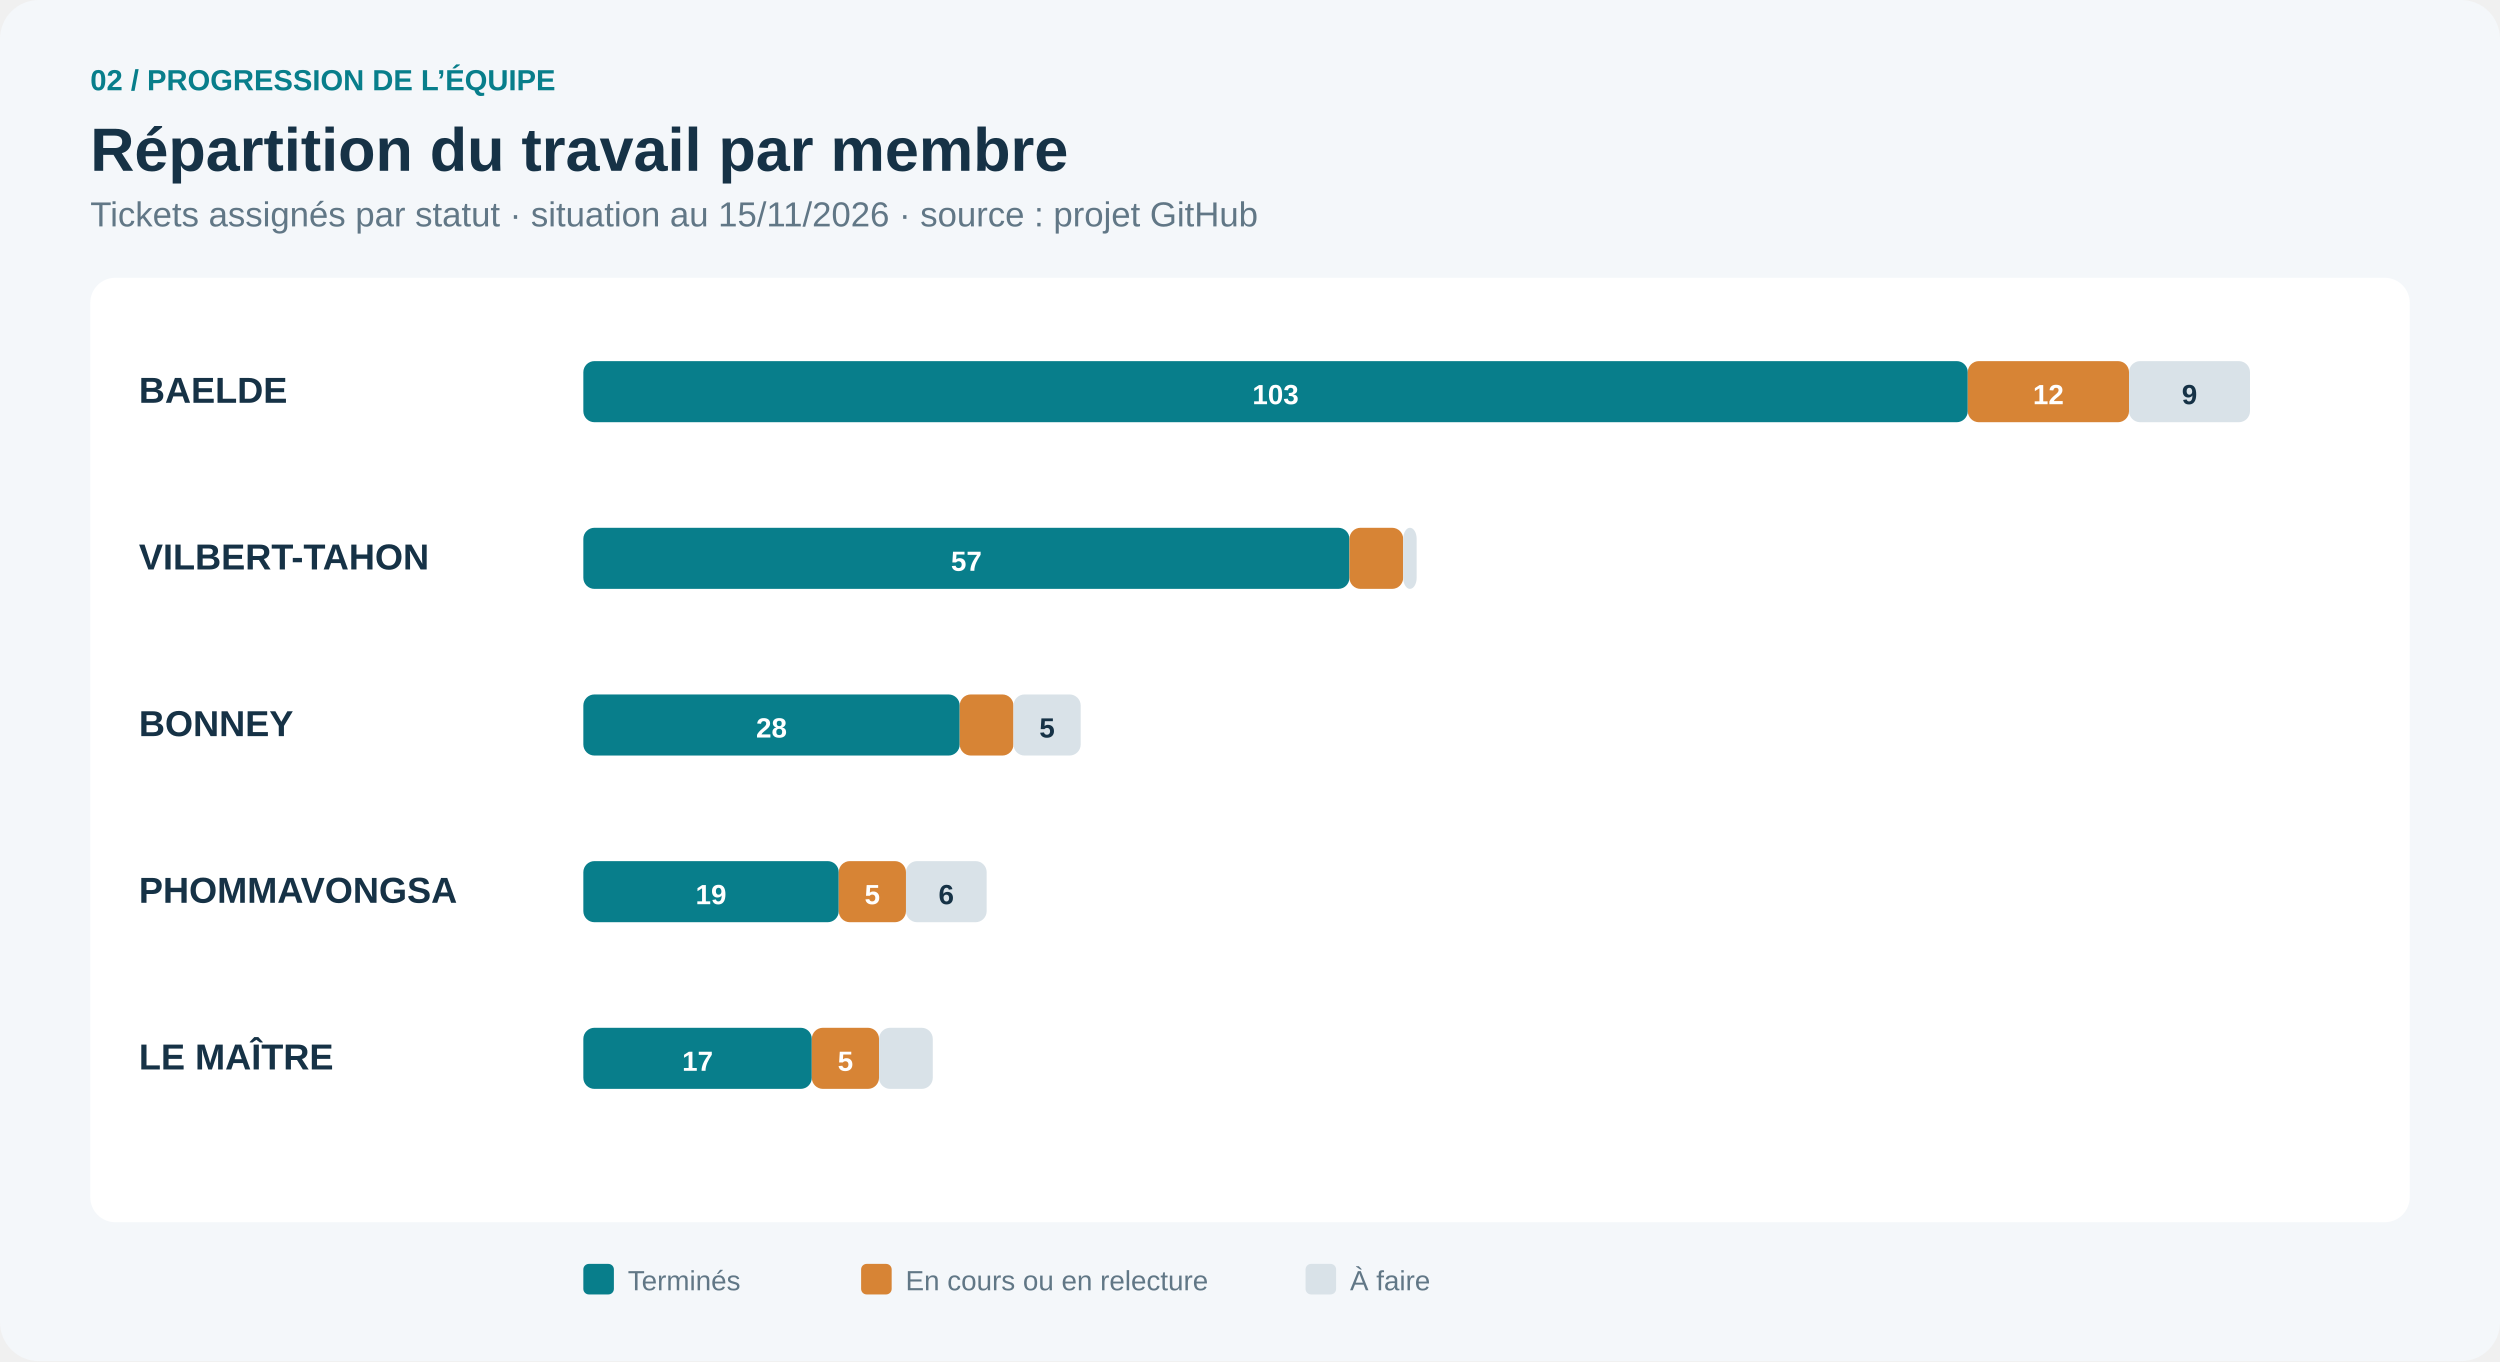
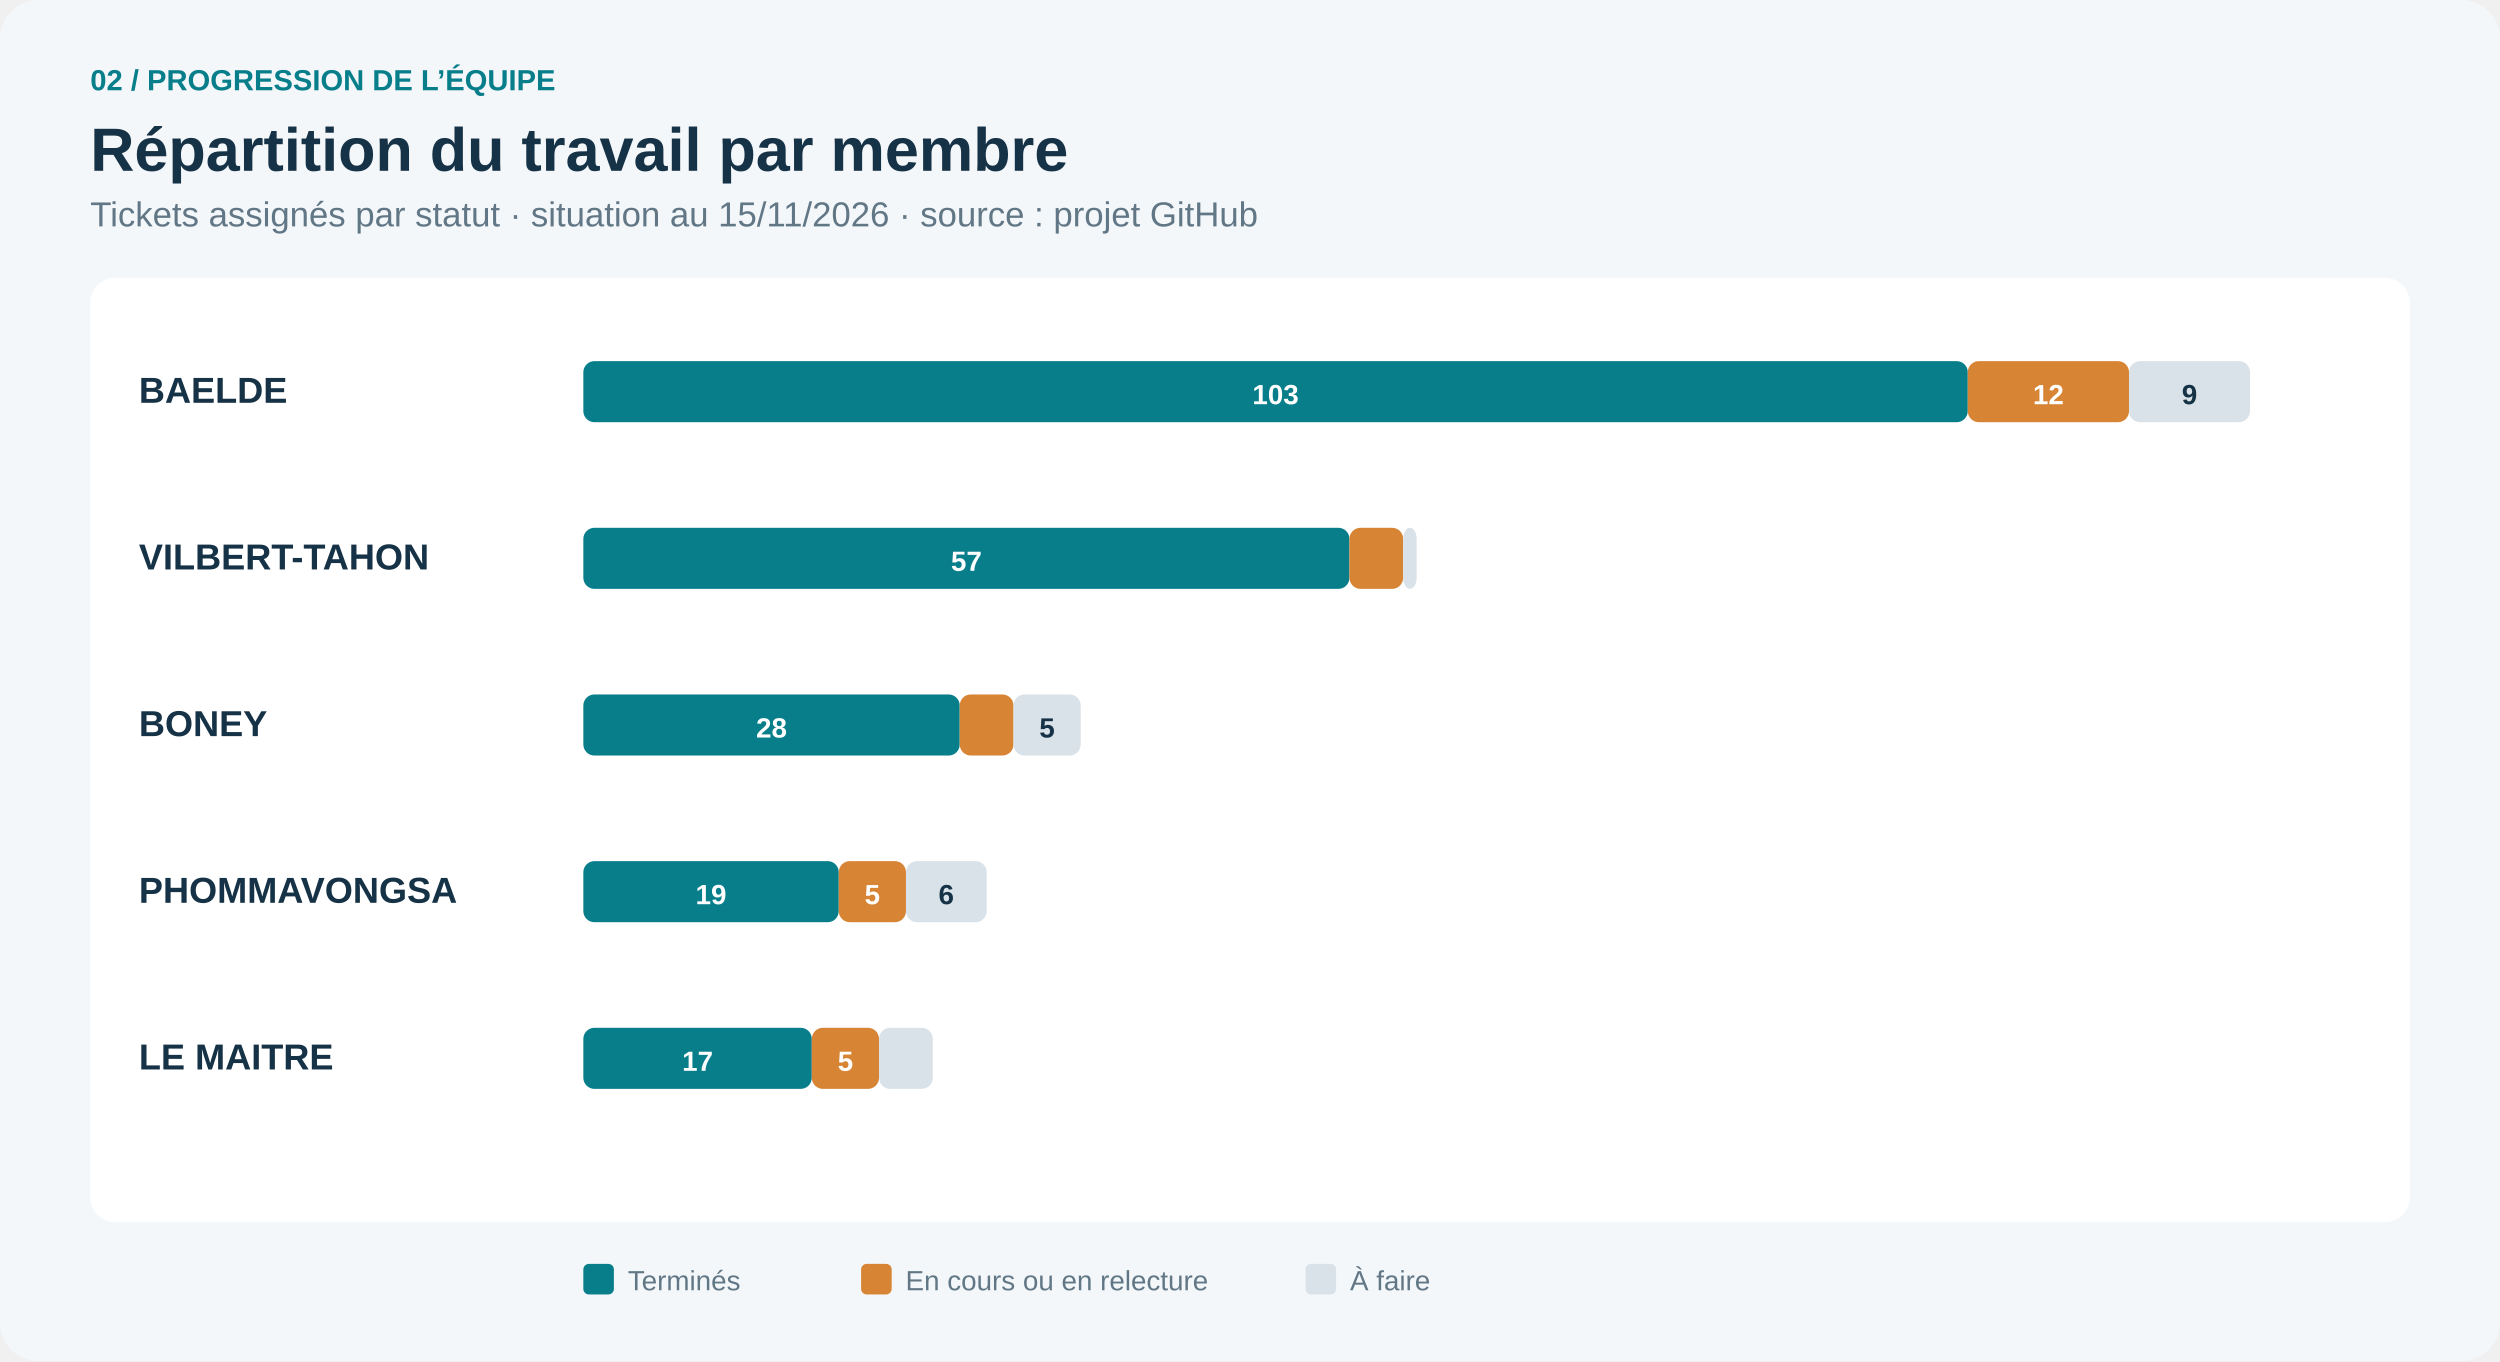
<svg xmlns="http://www.w3.org/2000/svg" width="1800" height="980" viewBox="0 0 1800 980" role="img">
  <g font-family="Calibri, Arial, sans-serif">
    <rect x="0" y="0" width="1800" height="980" rx="28" fill="#F4F7FA" />
    <text x="65" y="65" font-size="21" fill="#087E8B" font-weight="700" text-anchor="start">02 / PROGRESSION DE L’ÉQUIPE</text>
    <text x="65" y="123" font-size="44" fill="#163246" font-weight="700" text-anchor="start">Répartition du travail par membre</text>
    <text x="65" y="163" font-size="25" fill="#617786" font-weight="400" text-anchor="start">Tickets assignés par statut · situation au 15/11/2026 · source : projet GitHub</text>
    <rect x="65" y="200" width="1670" height="680" rx="18" fill="#FFFFFF" />
    <text x="100" y="290" font-size="26" fill="#163246" font-weight="700" text-anchor="start">BAELDE</text>
    <rect x="420.0" y="260" width="996.8" height="44" rx="8" fill="#087E8B" />
    <text x="918.387" y="291" font-size="20" fill="#FFFFFF" font-weight="700" text-anchor="middle">103</text>
    <rect x="1416.8" y="260" width="116.1" height="44" rx="8" fill="#D78435" />
    <text x="1474.839" y="291" font-size="20" fill="#FFFFFF" font-weight="700" text-anchor="middle">12</text>
    <rect x="1532.9" y="260" width="87.1" height="44" rx="8" fill="#D9E2E8" />
    <text x="1576.452" y="291" font-size="20" fill="#163246" font-weight="700" text-anchor="middle">9</text>
    <text x="100" y="410" font-size="26" fill="#163246" font-weight="700" text-anchor="start">VILBERT-TAHON</text>
    <rect x="420.0" y="380" width="551.6" height="44" rx="8" fill="#087E8B" />
    <text x="695.806" y="411" font-size="20" fill="#FFFFFF" font-weight="700" text-anchor="middle">57</text>
    <rect x="971.6" y="380" width="38.7" height="44" rx="8" fill="#D78435" />
    <rect x="1010.3" y="380" width="9.7" height="44" rx="8" fill="#D9E2E8" />
-     <text x="100" y="530" font-size="26" fill="#163246" font-weight="700" text-anchor="start">BONNEY</text>
+     <text x="100" y="530" font-size="26" fill="#163246" font-weight="700" text-anchor="start">BONEY</text>
    <rect x="420.0" y="500" width="271.0" height="44" rx="8" fill="#087E8B" />
    <text x="555.484" y="531" font-size="20" fill="#FFFFFF" font-weight="700" text-anchor="middle">28</text>
    <rect x="691.0" y="500" width="38.7" height="44" rx="8" fill="#D78435" />
    <rect x="729.7" y="500" width="48.4" height="44" rx="8" fill="#D9E2E8" />
    <text x="753.871" y="531" font-size="20" fill="#163246" font-weight="700" text-anchor="middle">5</text>
    <text x="100" y="650" font-size="26" fill="#163246" font-weight="700" text-anchor="start">PHOMMAVONGSA</text>
    <rect x="420.0" y="620" width="183.9" height="44" rx="8" fill="#087E8B" />
    <text x="511.935" y="651" font-size="20" fill="#FFFFFF" font-weight="700" text-anchor="middle">19</text>
    <rect x="603.9" y="620" width="48.4" height="44" rx="8" fill="#D78435" />
    <text x="628.065" y="651" font-size="20" fill="#FFFFFF" font-weight="700" text-anchor="middle">5</text>
    <rect x="652.3" y="620" width="58.1" height="44" rx="8" fill="#D9E2E8" />
    <text x="681.29" y="651" font-size="20" fill="#163246" font-weight="700" text-anchor="middle">6</text>
-     <text x="100" y="770" font-size="26" fill="#163246" font-weight="700" text-anchor="start">LE MAÎTRE</text>
+     <text x="100" y="770" font-size="26" fill="#163246" font-weight="700" text-anchor="start">LE MAITRE</text>
    <rect x="420.0" y="740" width="164.5" height="44" rx="8" fill="#087E8B" />
    <text x="502.258" y="771" font-size="20" fill="#FFFFFF" font-weight="700" text-anchor="middle">17</text>
    <rect x="584.5" y="740" width="48.4" height="44" rx="8" fill="#D78435" />
    <text x="608.71" y="771" font-size="20" fill="#FFFFFF" font-weight="700" text-anchor="middle">5</text>
    <rect x="632.9" y="740" width="38.7" height="44" rx="8" fill="#D9E2E8" />
    <rect x="420" y="910" width="22" height="22" rx="4" fill="#087E8B" />
    <text x="452" y="929" font-size="20" fill="#617786" font-weight="400" text-anchor="start">Terminés</text>
    <rect x="620" y="910" width="22" height="22" rx="4" fill="#D78435" />
    <text x="652" y="929" font-size="20" fill="#617786" font-weight="400" text-anchor="start">En cours ou en relecture</text>
    <rect x="940" y="910" width="22" height="22" rx="4" fill="#D9E2E8" />
    <text x="972" y="929" font-size="20" fill="#617786" font-weight="400" text-anchor="start">À faire</text>
  </g>
</svg>
